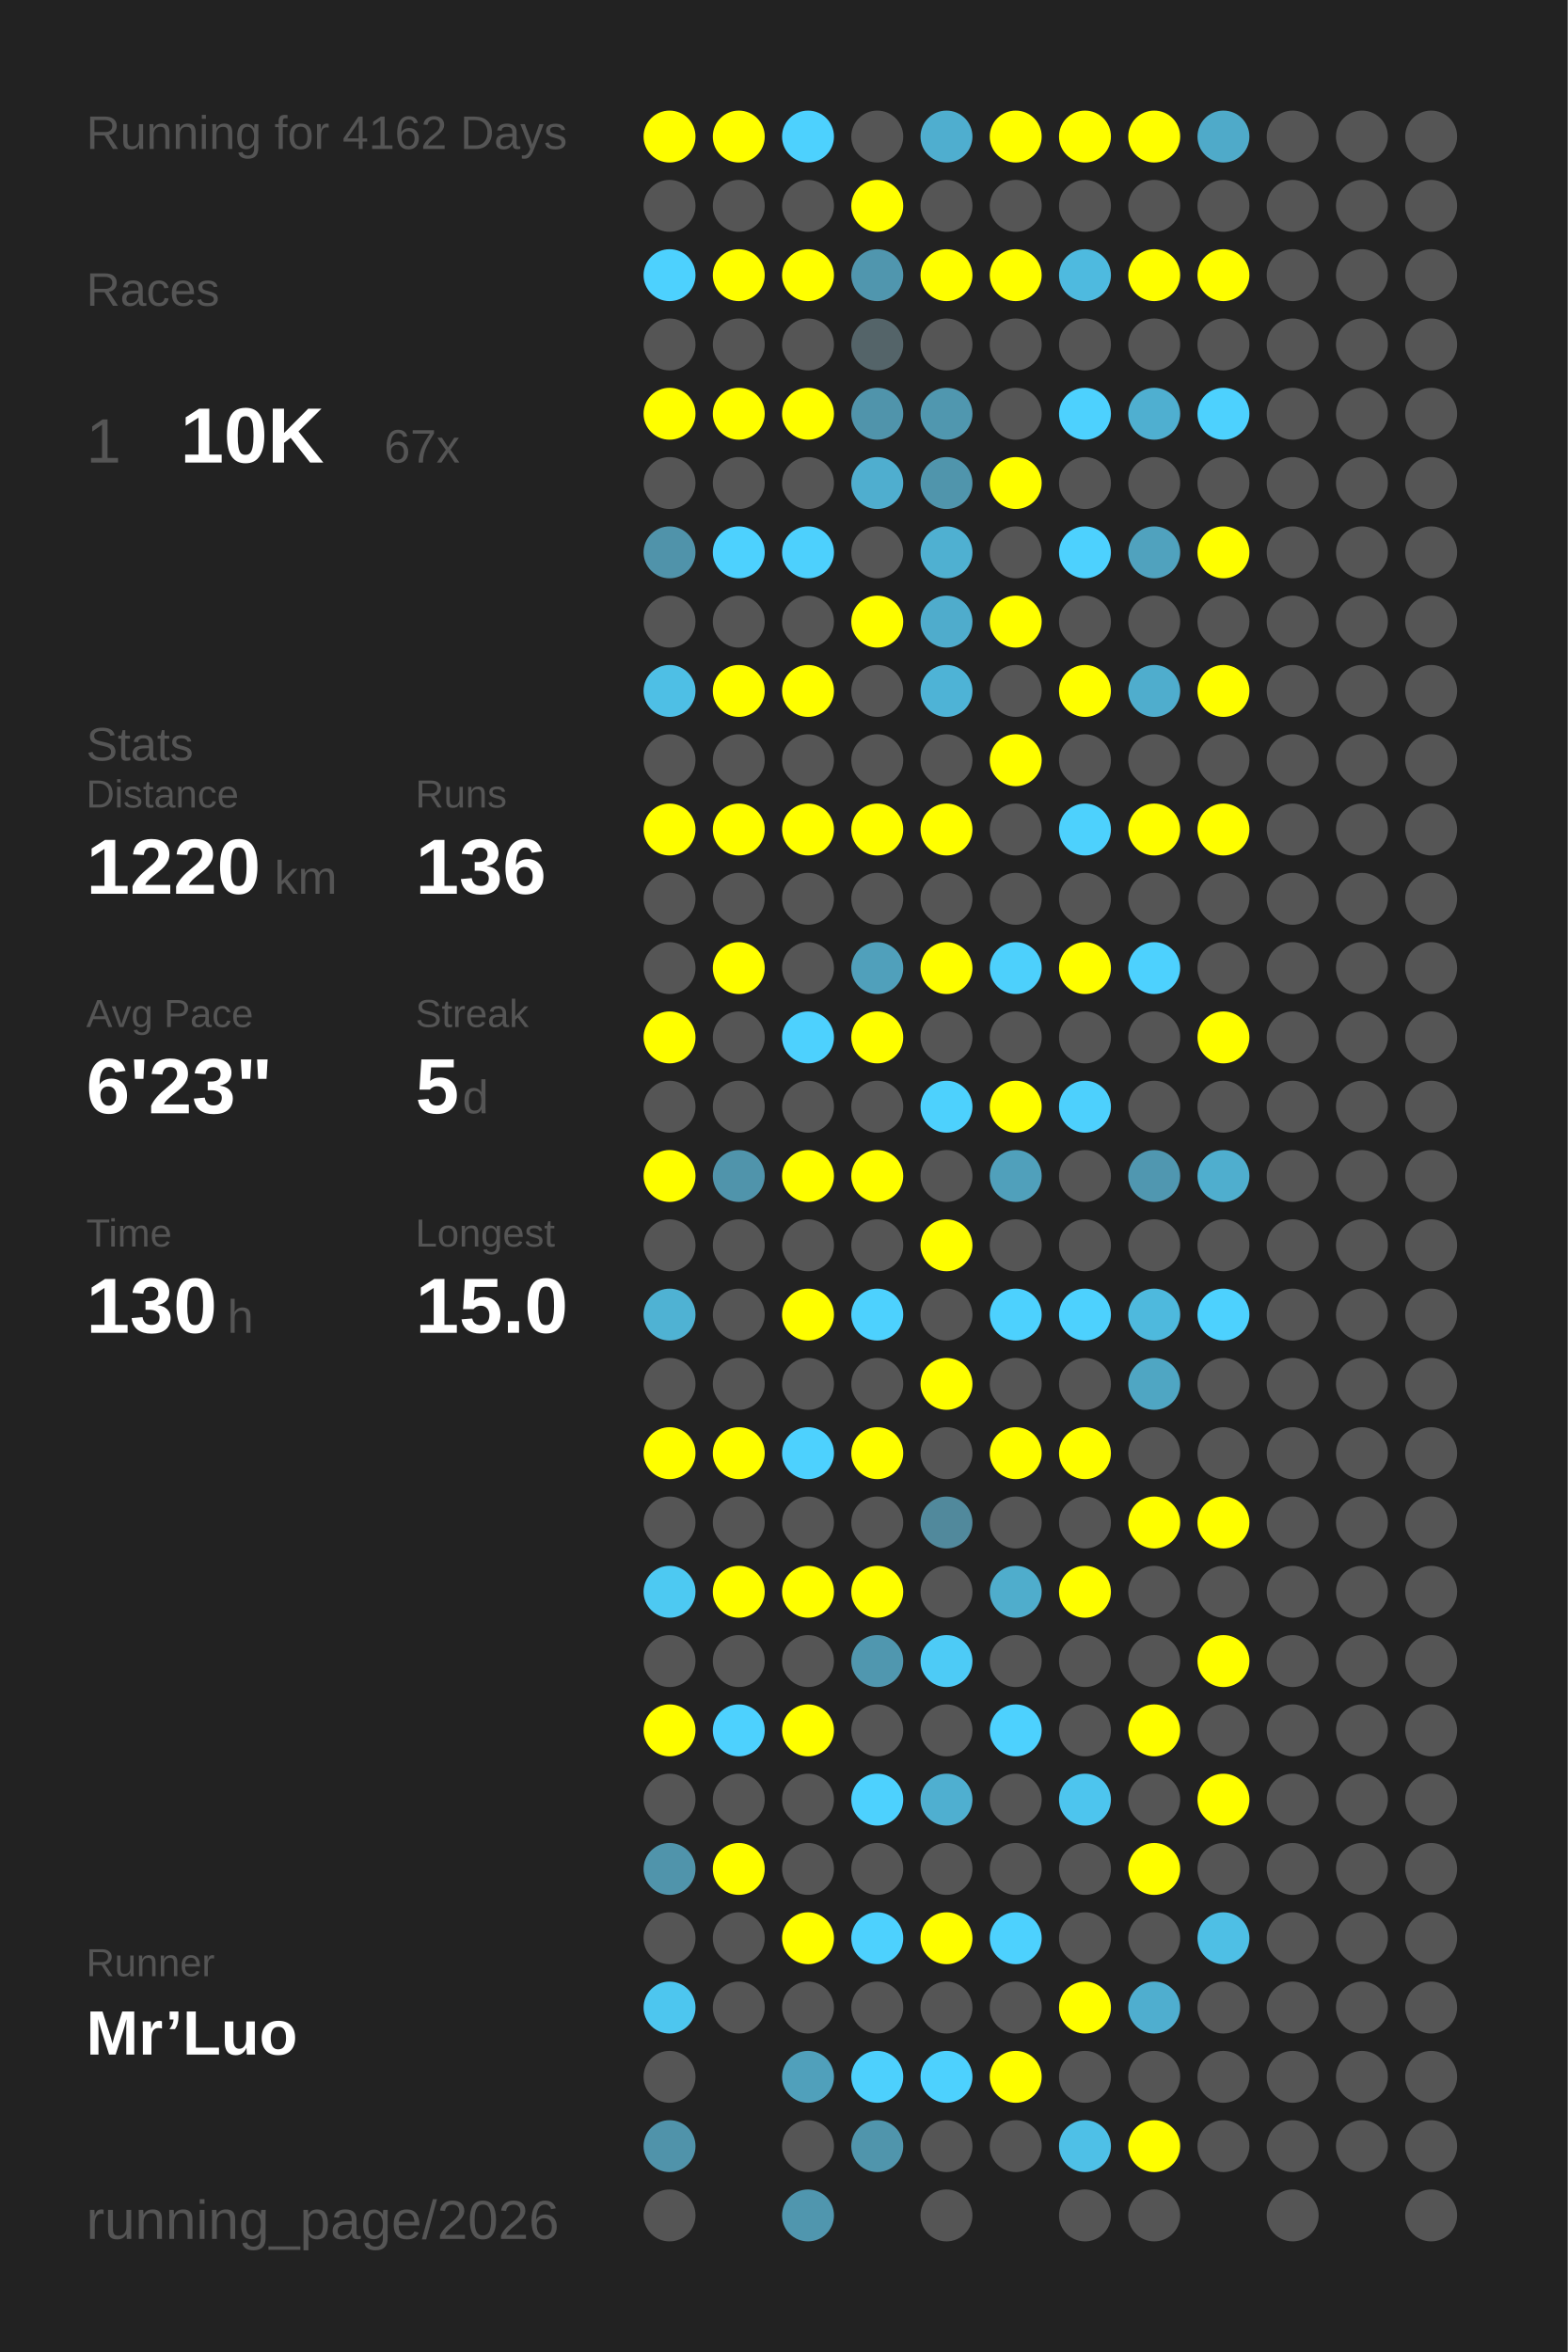
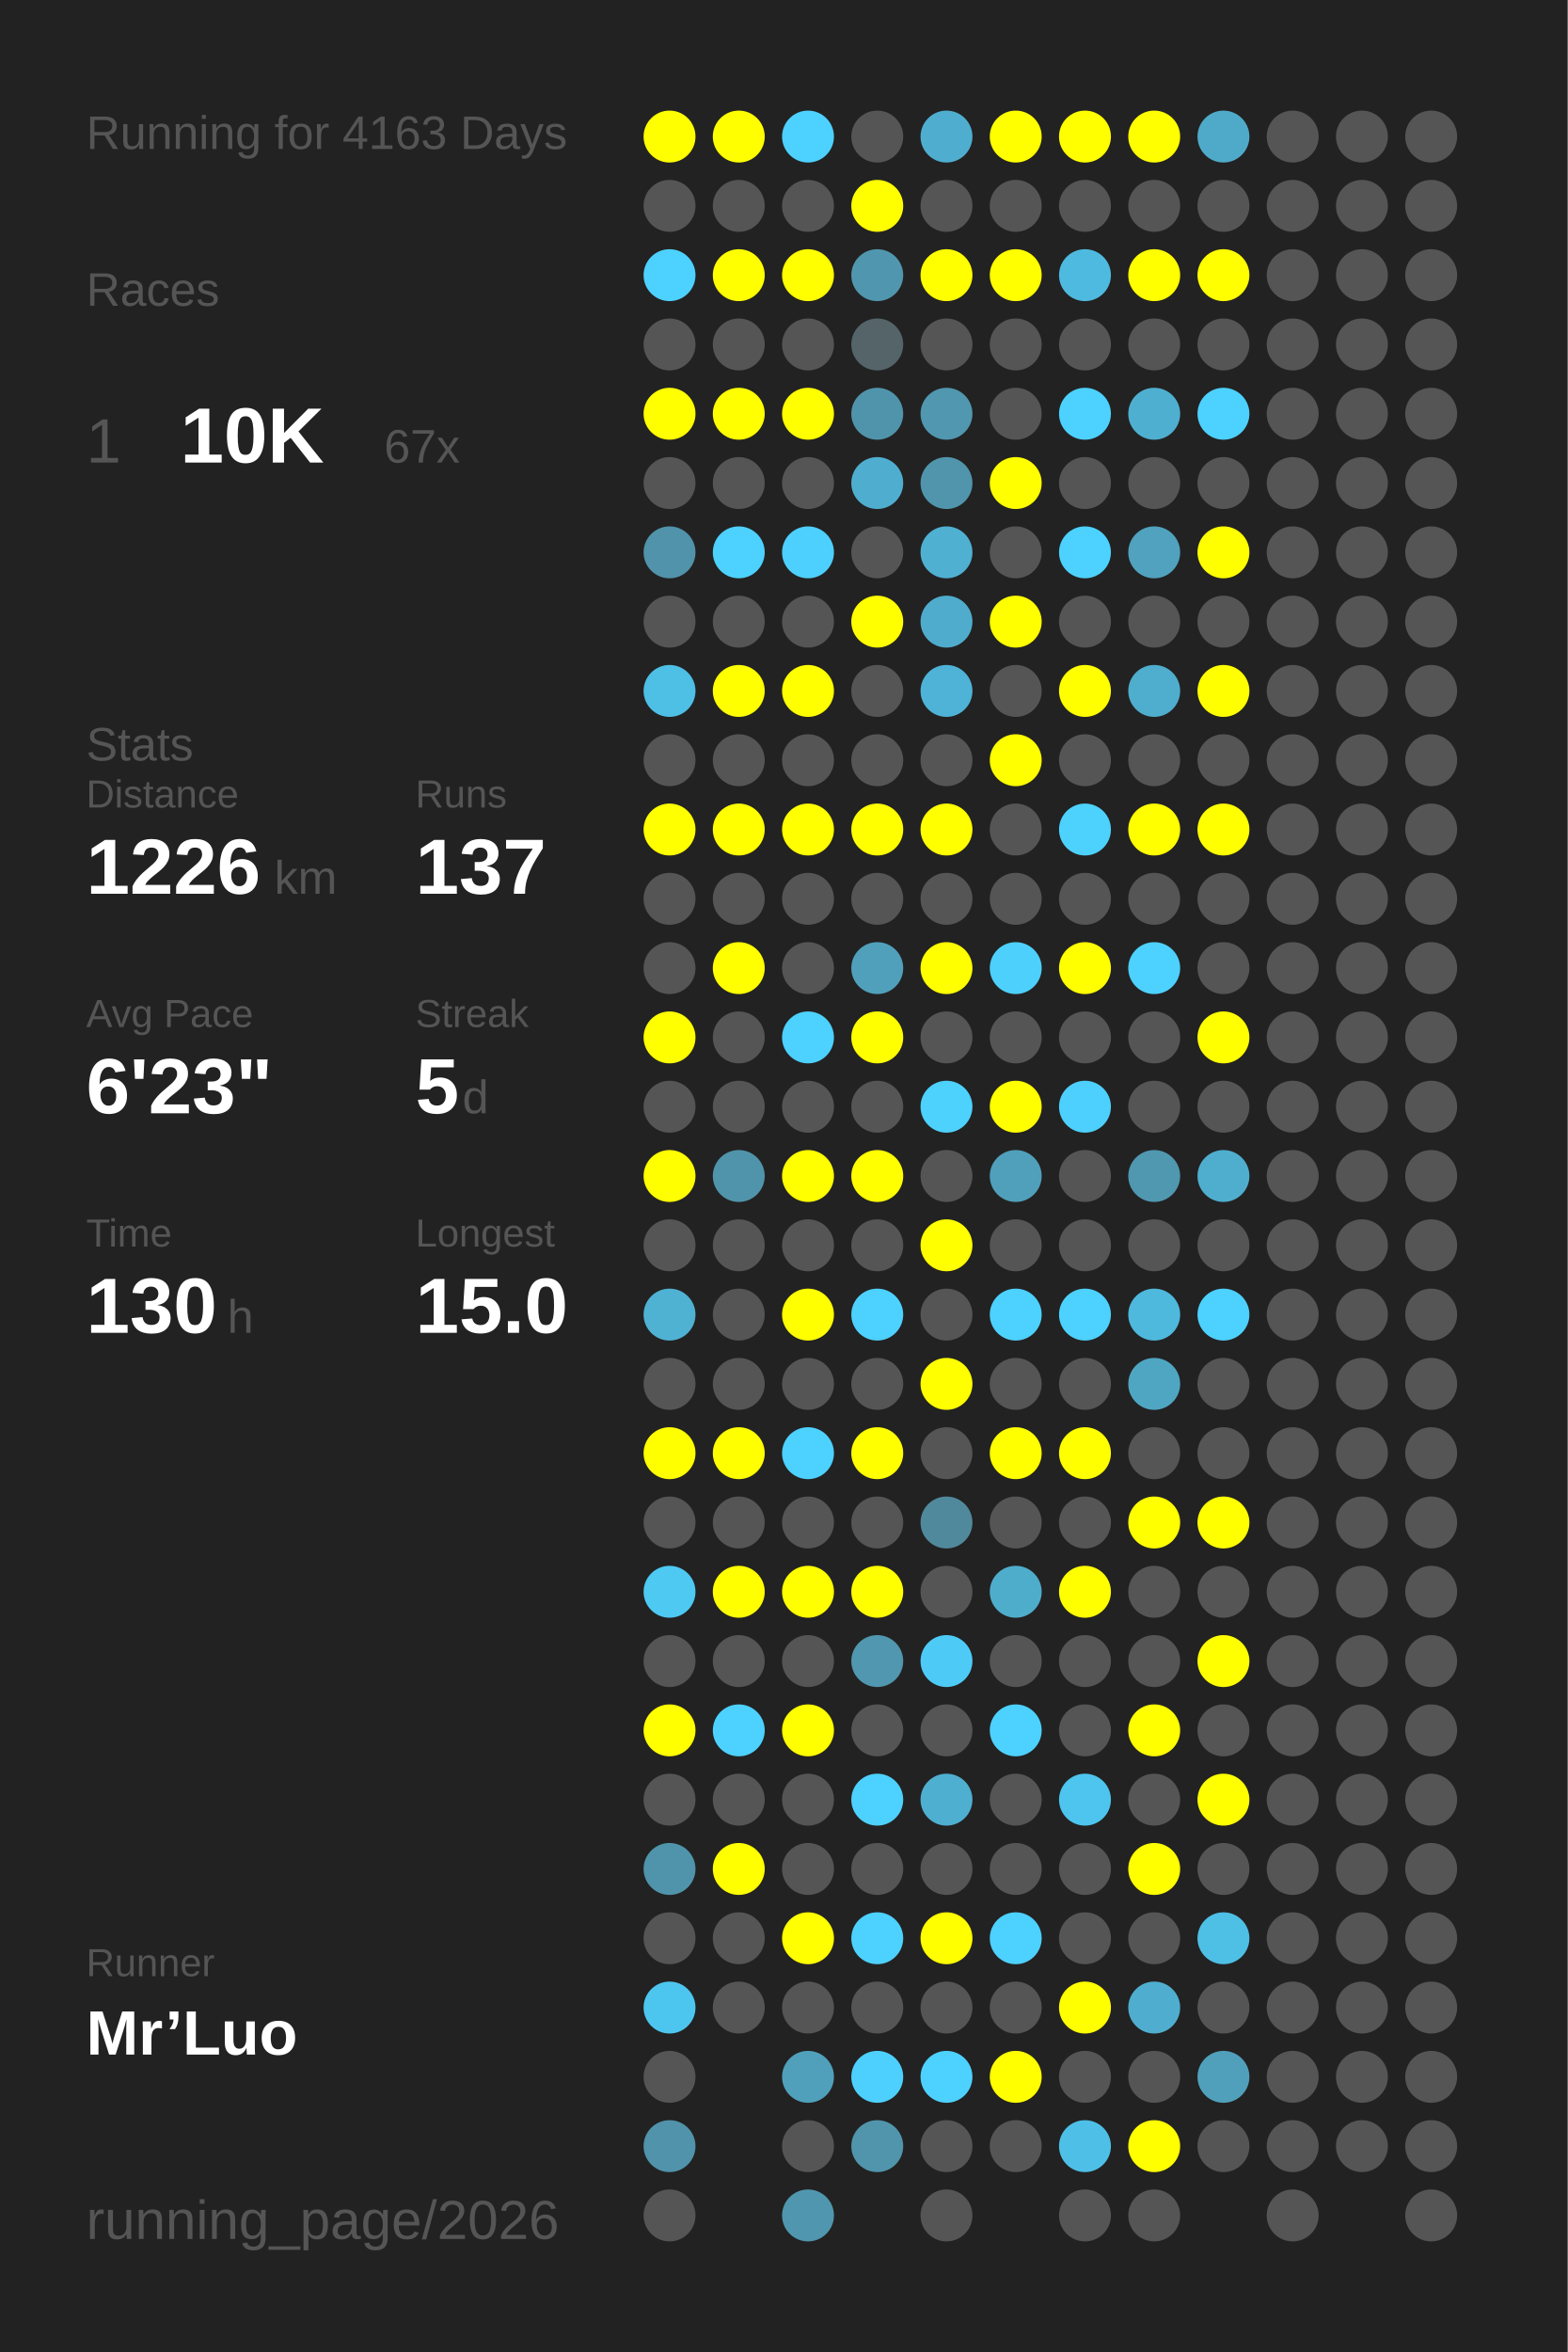
<svg xmlns="http://www.w3.org/2000/svg" baseProfile="full" height="300mm" version="1.1" viewBox="0,0,200,300" width="200mm">
  <defs />
  <rect fill="#222222" height="300" width="200" x="0" y="0" />
-   <text fill="#555555" style="font-size:6px; font-family:Arial;" x="11" y="19">Running for 4162 Days</text>
+   <text fill="#555555" style="font-size:6px; font-family:Arial;" x="11" y="19">Running for 4163 Days</text>
  <text fill="#555555" style="font-size:6px; font-family:Arial;" x="11" y="39">Races</text>
  <text fill="#555555" style="font-size:8px; font-family:Arial;" x="11" y="59">1</text>
  <text fill="#FFFFFF" style="font-size:10px; font-family:Arial; font-weight:bold;" x="23" y="59">10K</text>
  <text fill="#555555" style="font-size:6px; font-family:Arial;" x="49" y="59">67x</text>
  <text fill="#555555" style="font-size:6px; font-family:Arial;" x="11" y="97">Stats</text>
  <text fill="#555555" style="font-size:5px; font-family:Arial;" x="11" y="103">Distance</text>
-   <text fill="#FFFFFF" style="font-size:10px; font-family:Arial; font-weight:bold;" x="11" y="114">1220</text>
+   <text fill="#FFFFFF" style="font-size:10px; font-family:Arial; font-weight:bold;" x="11" y="114">1226</text>
  <text fill="#555555" style="font-size:6px; font-family:Arial;" x="35" y="114">km</text>
  <text fill="#555555" style="font-size:5px; font-family:Arial;" x="53" y="103">Runs</text>
-   <text fill="#FFFFFF" style="font-size:10px; font-family:Arial; font-weight:bold;" x="53" y="114">136</text>
+   <text fill="#FFFFFF" style="font-size:10px; font-family:Arial; font-weight:bold;" x="53" y="114">137</text>
  <text fill="#555555" style="font-size:5px; font-family:Arial;" x="11" y="131">Avg Pace</text>
  <text fill="#FFFFFF" style="font-size:10px; font-family:Arial; font-weight:bold;" x="11" y="142">6'23"</text>
  <text fill="#555555" style="font-size:5px; font-family:Arial;" x="53" y="131">Streak</text>
  <text fill="#FFFFFF" style="font-size:10px; font-family:Arial; font-weight:bold;" x="53" y="142">5</text>
  <text fill="#555555" style="font-size:6px; font-family:Arial;" x="59" y="142">d</text>
  <text fill="#555555" style="font-size:5px; font-family:Arial;" x="11" y="159">Time</text>
  <text fill="#FFFFFF" style="font-size:10px; font-family:Arial; font-weight:bold;" x="11" y="170">130</text>
  <text fill="#555555" style="font-size:6px; font-family:Arial;" x="29" y="170">h</text>
  <text fill="#555555" style="font-size:5px; font-family:Arial;" x="53" y="159">Longest</text>
  <text fill="#FFFFFF" style="font-size:10px; font-family:Arial; font-weight:bold;" x="53" y="170">15.0</text>
  <text fill="#555555" style="font-size:5px; font-family:Arial;" x="11" y="252.065">Runner</text>
  <text fill="#FFFFFF" style="font-size:8px; font-family:Arial; font-weight:bold;" x="11" y="262.065">Mr’Luo</text>
  <text fill="#555555" style="font-size:7px; font-family:Arial;" x="11" y="285.581">running_page/2026</text>
  <circle cx="85.417" cy="17.419" fill="#FFFF00" r="3.312" />
  <circle cx="85.417" cy="26.258" fill="#555555" r="3.312" />
  <circle cx="85.417" cy="35.097" fill="#4dd1fe" r="3.312" />
  <circle cx="85.417" cy="43.935" fill="#555555" r="3.312" />
  <circle cx="85.417" cy="52.774" fill="#FFFF00" r="3.312" />
  <circle cx="85.417" cy="61.613" fill="#555555" r="3.312" />
  <circle cx="85.417" cy="70.452" fill="#5093aa" r="3.312" />
  <circle cx="85.417" cy="79.29" fill="#555555" r="3.312" />
  <circle cx="85.417" cy="88.129" fill="#4ebfe5" r="3.312" />
  <circle cx="85.417" cy="96.968" fill="#555555" r="3.312" />
  <circle cx="85.417" cy="105.806" fill="#FFFF00" r="3.312" />
  <circle cx="85.417" cy="114.645" fill="#555555" r="3.312" />
  <circle cx="85.417" cy="123.484" fill="#555555" r="3.312" />
  <circle cx="85.417" cy="132.323" fill="#FFFF00" r="3.312" />
  <circle cx="85.417" cy="141.161" fill="#555555" r="3.312" />
  <circle cx="85.417" cy="150" fill="#FFFF00" r="3.312" />
  <circle cx="85.417" cy="158.839" fill="#555555" r="3.312" />
  <circle cx="85.417" cy="167.677" fill="#4fb2d3" r="3.312" />
  <circle cx="85.417" cy="176.516" fill="#555555" r="3.312" />
  <circle cx="85.417" cy="185.355" fill="#FFFF00" r="3.312" />
  <circle cx="85.417" cy="194.194" fill="#555555" r="3.312" />
  <circle cx="85.417" cy="203.032" fill="#4dc9f2" r="3.312" />
  <circle cx="85.417" cy="211.871" fill="#555555" r="3.312" />
  <circle cx="85.417" cy="220.71" fill="#FFFF00" r="3.312" />
  <circle cx="85.417" cy="229.548" fill="#555555" r="3.312" />
  <circle cx="85.417" cy="238.387" fill="#5094ab" r="3.312" />
  <circle cx="85.417" cy="247.226" fill="#555555" r="3.312" />
  <circle cx="85.417" cy="256.065" fill="#4dc6ef" r="3.312" />
  <circle cx="85.417" cy="264.903" fill="#555555" r="3.312" />
  <circle cx="85.417" cy="273.742" fill="#5093aa" r="3.312" />
  <circle cx="85.417" cy="282.581" fill="#555555" r="3.312" />
  <circle cx="94.25" cy="17.419" fill="#FFFF00" r="3.312" />
  <circle cx="94.25" cy="26.258" fill="#555555" r="3.312" />
  <circle cx="94.25" cy="35.097" fill="#FFFF00" r="3.312" />
  <circle cx="94.25" cy="43.935" fill="#555555" r="3.312" />
  <circle cx="94.25" cy="52.774" fill="#FFFF00" r="3.312" />
  <circle cx="94.25" cy="61.613" fill="#555555" r="3.312" />
  <circle cx="94.25" cy="70.452" fill="#4dd1fe" r="3.312" />
  <circle cx="94.25" cy="79.29" fill="#555555" r="3.312" />
  <circle cx="94.25" cy="88.129" fill="#FFFF00" r="3.312" />
  <circle cx="94.25" cy="96.968" fill="#555555" r="3.312" />
  <circle cx="94.25" cy="105.806" fill="#FFFF00" r="3.312" />
  <circle cx="94.25" cy="114.645" fill="#555555" r="3.312" />
  <circle cx="94.25" cy="123.484" fill="#FFFF00" r="3.312" />
  <circle cx="94.25" cy="132.323" fill="#555555" r="3.312" />
  <circle cx="94.25" cy="141.161" fill="#555555" r="3.312" />
  <circle cx="94.25" cy="150" fill="#5094ab" r="3.312" />
  <circle cx="94.25" cy="158.839" fill="#555555" r="3.312" />
  <circle cx="94.25" cy="167.677" fill="#555555" r="3.312" />
  <circle cx="94.25" cy="176.516" fill="#555555" r="3.312" />
  <circle cx="94.25" cy="185.355" fill="#FFFF00" r="3.312" />
  <circle cx="94.25" cy="194.194" fill="#555555" r="3.312" />
  <circle cx="94.25" cy="203.032" fill="#FFFF00" r="3.312" />
  <circle cx="94.25" cy="211.871" fill="#555555" r="3.312" />
  <circle cx="94.25" cy="220.71" fill="#4dd1fe" r="3.312" />
  <circle cx="94.25" cy="229.548" fill="#555555" r="3.312" />
  <circle cx="94.25" cy="238.387" fill="#FFFF00" r="3.312" />
  <circle cx="94.25" cy="247.226" fill="#555555" r="3.312" />
  <circle cx="94.25" cy="256.065" fill="#555555" r="3.312" />
  <circle cx="103.083" cy="17.419" fill="#4dd1fe" r="3.312" />
  <circle cx="103.083" cy="26.258" fill="#555555" r="3.312" />
  <circle cx="103.083" cy="35.097" fill="#FFFF00" r="3.312" />
  <circle cx="103.083" cy="43.935" fill="#555555" r="3.312" />
  <circle cx="103.083" cy="52.774" fill="#FFFF00" r="3.312" />
  <circle cx="103.083" cy="61.613" fill="#555555" r="3.312" />
  <circle cx="103.083" cy="70.452" fill="#4dd0fd" r="3.312" />
  <circle cx="103.083" cy="79.29" fill="#555555" r="3.312" />
  <circle cx="103.083" cy="88.129" fill="#FFFF00" r="3.312" />
  <circle cx="103.083" cy="96.968" fill="#555555" r="3.312" />
  <circle cx="103.083" cy="105.806" fill="#FFFF00" r="3.312" />
  <circle cx="103.083" cy="114.645" fill="#555555" r="3.312" />
  <circle cx="103.083" cy="123.484" fill="#555555" r="3.312" />
  <circle cx="103.083" cy="132.323" fill="#4dd1fe" r="3.312" />
  <circle cx="103.083" cy="141.161" fill="#555555" r="3.312" />
  <circle cx="103.083" cy="150" fill="#FFFF00" r="3.312" />
  <circle cx="103.083" cy="158.839" fill="#555555" r="3.312" />
  <circle cx="103.083" cy="167.677" fill="#FFFF00" r="3.312" />
  <circle cx="103.083" cy="176.516" fill="#555555" r="3.312" />
  <circle cx="103.083" cy="185.355" fill="#4dd1fe" r="3.312" />
  <circle cx="103.083" cy="194.194" fill="#555555" r="3.312" />
  <circle cx="103.083" cy="203.032" fill="#FFFF00" r="3.312" />
  <circle cx="103.083" cy="211.871" fill="#555555" r="3.312" />
  <circle cx="103.083" cy="220.71" fill="#FFFF00" r="3.312" />
  <circle cx="103.083" cy="229.548" fill="#555555" r="3.312" />
  <circle cx="103.083" cy="238.387" fill="#555555" r="3.312" />
  <circle cx="103.083" cy="247.226" fill="#FFFF00" r="3.312" />
  <circle cx="103.083" cy="256.065" fill="#555555" r="3.312" />
  <circle cx="103.083" cy="264.903" fill="#50a0bb" r="3.312" />
  <circle cx="103.083" cy="273.742" fill="#555555" r="3.312" />
  <circle cx="103.083" cy="282.581" fill="#5096ae" r="3.312" />
  <circle cx="111.917" cy="17.419" fill="#555555" r="3.312" />
  <circle cx="111.917" cy="26.258" fill="#FFFF00" r="3.312" />
  <circle cx="111.917" cy="35.097" fill="#5096ae" r="3.312" />
  <circle cx="111.917" cy="43.935" fill="#546469" r="3.312" />
  <circle cx="111.917" cy="52.774" fill="#5094ab" r="3.312" />
  <circle cx="111.917" cy="61.613" fill="#4faecf" r="3.312" />
  <circle cx="111.917" cy="70.452" fill="#555555" r="3.312" />
  <circle cx="111.917" cy="79.29" fill="#FFFF00" r="3.312" />
  <circle cx="111.917" cy="88.129" fill="#555555" r="3.312" />
  <circle cx="111.917" cy="96.968" fill="#555555" r="3.312" />
  <circle cx="111.917" cy="105.806" fill="#FFFF00" r="3.312" />
  <circle cx="111.917" cy="114.645" fill="#555555" r="3.312" />
  <circle cx="111.917" cy="123.484" fill="#50a0bb" r="3.312" />
  <circle cx="111.917" cy="132.323" fill="#FFFF00" r="3.312" />
  <circle cx="111.917" cy="141.161" fill="#555555" r="3.312" />
  <circle cx="111.917" cy="150" fill="#FFFF00" r="3.312" />
  <circle cx="111.917" cy="158.839" fill="#555555" r="3.312" />
  <circle cx="111.917" cy="167.677" fill="#4dd1fe" r="3.312" />
  <circle cx="111.917" cy="176.516" fill="#555555" r="3.312" />
  <circle cx="111.917" cy="185.355" fill="#FFFF00" r="3.312" />
  <circle cx="111.917" cy="194.194" fill="#555555" r="3.312" />
  <circle cx="111.917" cy="203.032" fill="#FFFF00" r="3.312" />
  <circle cx="111.917" cy="211.871" fill="#5097af" r="3.312" />
  <circle cx="111.917" cy="220.71" fill="#555555" r="3.312" />
  <circle cx="111.917" cy="229.548" fill="#4dd1fe" r="3.312" />
  <circle cx="111.917" cy="238.387" fill="#555555" r="3.312" />
  <circle cx="111.917" cy="247.226" fill="#4dd1fe" r="3.312" />
  <circle cx="111.917" cy="256.065" fill="#555555" r="3.312" />
  <circle cx="111.917" cy="264.903" fill="#4dd0fd" r="3.312" />
  <circle cx="111.917" cy="273.742" fill="#5095ac" r="3.312" />
  <circle cx="120.75" cy="17.419" fill="#4faecf" r="3.312" />
  <circle cx="120.75" cy="26.258" fill="#555555" r="3.312" />
  <circle cx="120.75" cy="35.097" fill="#FFFF00" r="3.312" />
  <circle cx="120.75" cy="43.935" fill="#555555" r="3.312" />
  <circle cx="120.75" cy="52.774" fill="#5097af" r="3.312" />
  <circle cx="120.75" cy="61.613" fill="#5095ac" r="3.312" />
  <circle cx="120.75" cy="70.452" fill="#4fb0d1" r="3.312" />
  <circle cx="120.75" cy="79.29" fill="#4faccc" r="3.312" />
  <circle cx="120.75" cy="88.129" fill="#4eb3d6" r="3.312" />
  <circle cx="120.75" cy="96.968" fill="#555555" r="3.312" />
  <circle cx="120.75" cy="105.806" fill="#FFFF00" r="3.312" />
  <circle cx="120.75" cy="114.645" fill="#555555" r="3.312" />
  <circle cx="120.75" cy="123.484" fill="#FFFF00" r="3.312" />
  <circle cx="120.75" cy="132.323" fill="#555555" r="3.312" />
  <circle cx="120.75" cy="141.161" fill="#4dd1fd" r="3.312" />
  <circle cx="120.75" cy="150" fill="#555555" r="3.312" />
  <circle cx="120.75" cy="158.839" fill="#FFFF00" r="3.312" />
  <circle cx="120.75" cy="167.677" fill="#555555" r="3.312" />
  <circle cx="120.75" cy="176.516" fill="#FFFF00" r="3.312" />
  <circle cx="120.75" cy="185.355" fill="#555555" r="3.312" />
  <circle cx="120.75" cy="194.194" fill="#51899c" r="3.312" />
  <circle cx="120.75" cy="203.032" fill="#555555" r="3.312" />
  <circle cx="120.75" cy="211.871" fill="#4dcbf6" r="3.312" />
  <circle cx="120.75" cy="220.71" fill="#555555" r="3.312" />
  <circle cx="120.75" cy="229.548" fill="#4fafd0" r="3.312" />
  <circle cx="120.75" cy="238.387" fill="#555555" r="3.312" />
  <circle cx="120.75" cy="247.226" fill="#FFFF00" r="3.312" />
  <circle cx="120.75" cy="256.065" fill="#555555" r="3.312" />
  <circle cx="120.75" cy="264.903" fill="#4dd1fe" r="3.312" />
  <circle cx="120.75" cy="273.742" fill="#555555" r="3.312" />
  <circle cx="120.75" cy="282.581" fill="#555555" r="3.312" />
  <circle cx="129.583" cy="17.419" fill="#FFFF00" r="3.312" />
  <circle cx="129.583" cy="26.258" fill="#555555" r="3.312" />
  <circle cx="129.583" cy="35.097" fill="#FFFF00" r="3.312" />
  <circle cx="129.583" cy="43.935" fill="#555555" r="3.312" />
  <circle cx="129.583" cy="52.774" fill="#555555" r="3.312" />
  <circle cx="129.583" cy="61.613" fill="#FFFF00" r="3.312" />
  <circle cx="129.583" cy="70.452" fill="#555555" r="3.312" />
  <circle cx="129.583" cy="79.29" fill="#FFFF00" r="3.312" />
  <circle cx="129.583" cy="88.129" fill="#555555" r="3.312" />
  <circle cx="129.583" cy="96.968" fill="#FFFF00" r="3.312" />
  <circle cx="129.583" cy="105.806" fill="#555555" r="3.312" />
  <circle cx="129.583" cy="114.645" fill="#555555" r="3.312" />
  <circle cx="129.583" cy="123.484" fill="#4dd0fc" r="3.312" />
  <circle cx="129.583" cy="132.323" fill="#555555" r="3.312" />
  <circle cx="129.583" cy="141.161" fill="#FFFF00" r="3.312" />
  <circle cx="129.583" cy="150" fill="#50a0bb" r="3.312" />
  <circle cx="129.583" cy="158.839" fill="#555555" r="3.312" />
  <circle cx="129.583" cy="167.677" fill="#4dd1fe" r="3.312" />
  <circle cx="129.583" cy="176.516" fill="#555555" r="3.312" />
  <circle cx="129.583" cy="185.355" fill="#FFFF00" r="3.312" />
  <circle cx="129.583" cy="194.194" fill="#555555" r="3.312" />
  <circle cx="129.583" cy="203.032" fill="#4fadcc" r="3.312" />
  <circle cx="129.583" cy="211.871" fill="#555555" r="3.312" />
  <circle cx="129.583" cy="220.71" fill="#4dd1fe" r="3.312" />
  <circle cx="129.583" cy="229.548" fill="#555555" r="3.312" />
  <circle cx="129.583" cy="238.387" fill="#555555" r="3.312" />
  <circle cx="129.583" cy="247.226" fill="#4dd1fe" r="3.312" />
  <circle cx="129.583" cy="256.065" fill="#555555" r="3.312" />
  <circle cx="129.583" cy="264.903" fill="#FFFF00" r="3.312" />
  <circle cx="129.583" cy="273.742" fill="#555555" r="3.312" />
  <circle cx="138.417" cy="17.419" fill="#FFFF00" r="3.312" />
  <circle cx="138.417" cy="26.258" fill="#555555" r="3.312" />
  <circle cx="138.417" cy="35.097" fill="#4ebadf" r="3.312" />
  <circle cx="138.417" cy="43.935" fill="#555555" r="3.312" />
  <circle cx="138.417" cy="52.774" fill="#4dd1fe" r="3.312" />
  <circle cx="138.417" cy="61.613" fill="#555555" r="3.312" />
  <circle cx="138.417" cy="70.452" fill="#4dd1fe" r="3.312" />
  <circle cx="138.417" cy="79.29" fill="#555555" r="3.312" />
  <circle cx="138.417" cy="88.129" fill="#FFFF00" r="3.312" />
  <circle cx="138.417" cy="96.968" fill="#555555" r="3.312" />
  <circle cx="138.417" cy="105.806" fill="#4dd1fd" r="3.312" />
  <circle cx="138.417" cy="114.645" fill="#555555" r="3.312" />
  <circle cx="138.417" cy="123.484" fill="#FFFF00" r="3.312" />
  <circle cx="138.417" cy="132.323" fill="#555555" r="3.312" />
  <circle cx="138.417" cy="141.161" fill="#4dd0fd" r="3.312" />
  <circle cx="138.417" cy="150" fill="#555555" r="3.312" />
  <circle cx="138.417" cy="158.839" fill="#555555" r="3.312" />
  <circle cx="138.417" cy="167.677" fill="#4dd1fe" r="3.312" />
  <circle cx="138.417" cy="176.516" fill="#555555" r="3.312" />
  <circle cx="138.417" cy="185.355" fill="#FFFF00" r="3.312" />
  <circle cx="138.417" cy="194.194" fill="#555555" r="3.312" />
  <circle cx="138.417" cy="203.032" fill="#FFFF00" r="3.312" />
  <circle cx="138.417" cy="211.871" fill="#555555" r="3.312" />
  <circle cx="138.417" cy="220.71" fill="#555555" r="3.312" />
  <circle cx="138.417" cy="229.548" fill="#4dc5ee" r="3.312" />
  <circle cx="138.417" cy="238.387" fill="#555555" r="3.312" />
  <circle cx="138.417" cy="247.226" fill="#555555" r="3.312" />
  <circle cx="138.417" cy="256.065" fill="#FFFF00" r="3.312" />
  <circle cx="138.417" cy="264.903" fill="#555555" r="3.312" />
  <circle cx="138.417" cy="273.742" fill="#4ec0e7" r="3.312" />
  <circle cx="138.417" cy="282.581" fill="#555555" r="3.312" />
  <circle cx="147.25" cy="17.419" fill="#FFFF00" r="3.312" />
  <circle cx="147.25" cy="26.258" fill="#555555" r="3.312" />
  <circle cx="147.25" cy="35.097" fill="#FFFF00" r="3.312" />
  <circle cx="147.25" cy="43.935" fill="#555555" r="3.312" />
  <circle cx="147.25" cy="52.774" fill="#4fafd0" r="3.312" />
  <circle cx="147.25" cy="61.613" fill="#555555" r="3.312" />
  <circle cx="147.25" cy="70.452" fill="#50a2be" r="3.312" />
  <circle cx="147.25" cy="79.29" fill="#555555" r="3.312" />
  <circle cx="147.25" cy="88.129" fill="#4fadcd" r="3.312" />
  <circle cx="147.25" cy="96.968" fill="#555555" r="3.312" />
  <circle cx="147.25" cy="105.806" fill="#FFFF00" r="3.312" />
  <circle cx="147.25" cy="114.645" fill="#555555" r="3.312" />
  <circle cx="147.25" cy="123.484" fill="#4dd1fe" r="3.312" />
  <circle cx="147.25" cy="132.323" fill="#555555" r="3.312" />
  <circle cx="147.25" cy="141.161" fill="#555555" r="3.312" />
  <circle cx="147.25" cy="150" fill="#5097b0" r="3.312" />
  <circle cx="147.25" cy="158.839" fill="#555555" r="3.312" />
  <circle cx="147.25" cy="167.677" fill="#4eb9dd" r="3.312" />
  <circle cx="147.25" cy="176.516" fill="#4fa6c3" r="3.312" />
  <circle cx="147.25" cy="185.355" fill="#555555" r="3.312" />
  <circle cx="147.25" cy="194.194" fill="#FFFF00" r="3.312" />
  <circle cx="147.25" cy="203.032" fill="#555555" r="3.312" />
  <circle cx="147.25" cy="211.871" fill="#555555" r="3.312" />
  <circle cx="147.25" cy="220.71" fill="#FFFF00" r="3.312" />
  <circle cx="147.25" cy="229.548" fill="#555555" r="3.312" />
  <circle cx="147.25" cy="238.387" fill="#FFFF00" r="3.312" />
  <circle cx="147.25" cy="247.226" fill="#555555" r="3.312" />
  <circle cx="147.25" cy="256.065" fill="#4faecf" r="3.312" />
  <circle cx="147.25" cy="264.903" fill="#555555" r="3.312" />
  <circle cx="147.25" cy="273.742" fill="#FFFF00" r="3.312" />
  <circle cx="147.25" cy="282.581" fill="#555555" r="3.312" />
  <circle cx="156.083" cy="17.419" fill="#4faac9" r="3.312" />
  <circle cx="156.083" cy="26.258" fill="#555555" r="3.312" />
  <circle cx="156.083" cy="35.097" fill="#FFFF00" r="3.312" />
  <circle cx="156.083" cy="43.935" fill="#555555" r="3.312" />
  <circle cx="156.083" cy="52.774" fill="#4dd1fe" r="3.312" />
  <circle cx="156.083" cy="61.613" fill="#555555" r="3.312" />
  <circle cx="156.083" cy="70.452" fill="#FFFF00" r="3.312" />
  <circle cx="156.083" cy="79.29" fill="#555555" r="3.312" />
  <circle cx="156.083" cy="88.129" fill="#FFFF00" r="3.312" />
  <circle cx="156.083" cy="96.968" fill="#555555" r="3.312" />
  <circle cx="156.083" cy="105.806" fill="#FFFF00" r="3.312" />
  <circle cx="156.083" cy="114.645" fill="#555555" r="3.312" />
  <circle cx="156.083" cy="123.484" fill="#555555" r="3.312" />
  <circle cx="156.083" cy="132.323" fill="#FFFF00" r="3.312" />
  <circle cx="156.083" cy="141.161" fill="#555555" r="3.312" />
  <circle cx="156.083" cy="150" fill="#4faece" r="3.312" />
  <circle cx="156.083" cy="158.839" fill="#555555" r="3.312" />
  <circle cx="156.083" cy="167.677" fill="#4dd1fe" r="3.312" />
  <circle cx="156.083" cy="176.516" fill="#555555" r="3.312" />
  <circle cx="156.083" cy="185.355" fill="#555555" r="3.312" />
  <circle cx="156.083" cy="194.194" fill="#FFFF00" r="3.312" />
  <circle cx="156.083" cy="203.032" fill="#555555" r="3.312" />
  <circle cx="156.083" cy="211.871" fill="#FFFF00" r="3.312" />
  <circle cx="156.083" cy="220.71" fill="#555555" r="3.312" />
  <circle cx="156.083" cy="229.548" fill="#FFFF00" r="3.312" />
  <circle cx="156.083" cy="238.387" fill="#555555" r="3.312" />
  <circle cx="156.083" cy="247.226" fill="#4ebfe5" r="3.312" />
  <circle cx="156.083" cy="256.065" fill="#555555" r="3.312" />
-   <circle cx="156.083" cy="264.903" fill="#555555" r="3.312" />
+   <circle cx="156.083" cy="264.903" fill="#50a0bb" r="3.312" />
  <circle cx="156.083" cy="273.742" fill="#555555" r="3.312" />
  <circle cx="164.917" cy="17.419" fill="#555555" r="3.312" />
  <circle cx="164.917" cy="26.258" fill="#555555" r="3.312" />
  <circle cx="164.917" cy="35.097" fill="#555555" r="3.312" />
  <circle cx="164.917" cy="43.935" fill="#555555" r="3.312" />
  <circle cx="164.917" cy="52.774" fill="#555555" r="3.312" />
  <circle cx="164.917" cy="61.613" fill="#555555" r="3.312" />
  <circle cx="164.917" cy="70.452" fill="#555555" r="3.312" />
  <circle cx="164.917" cy="79.29" fill="#555555" r="3.312" />
  <circle cx="164.917" cy="88.129" fill="#555555" r="3.312" />
  <circle cx="164.917" cy="96.968" fill="#555555" r="3.312" />
  <circle cx="164.917" cy="105.806" fill="#555555" r="3.312" />
  <circle cx="164.917" cy="114.645" fill="#555555" r="3.312" />
  <circle cx="164.917" cy="123.484" fill="#555555" r="3.312" />
  <circle cx="164.917" cy="132.323" fill="#555555" r="3.312" />
  <circle cx="164.917" cy="141.161" fill="#555555" r="3.312" />
  <circle cx="164.917" cy="150" fill="#555555" r="3.312" />
  <circle cx="164.917" cy="158.839" fill="#555555" r="3.312" />
  <circle cx="164.917" cy="167.677" fill="#555555" r="3.312" />
  <circle cx="164.917" cy="176.516" fill="#555555" r="3.312" />
  <circle cx="164.917" cy="185.355" fill="#555555" r="3.312" />
  <circle cx="164.917" cy="194.194" fill="#555555" r="3.312" />
  <circle cx="164.917" cy="203.032" fill="#555555" r="3.312" />
  <circle cx="164.917" cy="211.871" fill="#555555" r="3.312" />
  <circle cx="164.917" cy="220.71" fill="#555555" r="3.312" />
  <circle cx="164.917" cy="229.548" fill="#555555" r="3.312" />
  <circle cx="164.917" cy="238.387" fill="#555555" r="3.312" />
  <circle cx="164.917" cy="247.226" fill="#555555" r="3.312" />
  <circle cx="164.917" cy="256.065" fill="#555555" r="3.312" />
  <circle cx="164.917" cy="264.903" fill="#555555" r="3.312" />
  <circle cx="164.917" cy="273.742" fill="#555555" r="3.312" />
  <circle cx="164.917" cy="282.581" fill="#555555" r="3.312" />
  <circle cx="173.75" cy="17.419" fill="#555555" r="3.312" />
  <circle cx="173.75" cy="26.258" fill="#555555" r="3.312" />
  <circle cx="173.75" cy="35.097" fill="#555555" r="3.312" />
  <circle cx="173.75" cy="43.935" fill="#555555" r="3.312" />
  <circle cx="173.75" cy="52.774" fill="#555555" r="3.312" />
  <circle cx="173.75" cy="61.613" fill="#555555" r="3.312" />
  <circle cx="173.75" cy="70.452" fill="#555555" r="3.312" />
  <circle cx="173.75" cy="79.29" fill="#555555" r="3.312" />
  <circle cx="173.75" cy="88.129" fill="#555555" r="3.312" />
  <circle cx="173.75" cy="96.968" fill="#555555" r="3.312" />
  <circle cx="173.75" cy="105.806" fill="#555555" r="3.312" />
  <circle cx="173.75" cy="114.645" fill="#555555" r="3.312" />
  <circle cx="173.75" cy="123.484" fill="#555555" r="3.312" />
  <circle cx="173.75" cy="132.323" fill="#555555" r="3.312" />
  <circle cx="173.75" cy="141.161" fill="#555555" r="3.312" />
  <circle cx="173.75" cy="150" fill="#555555" r="3.312" />
  <circle cx="173.75" cy="158.839" fill="#555555" r="3.312" />
  <circle cx="173.75" cy="167.677" fill="#555555" r="3.312" />
  <circle cx="173.75" cy="176.516" fill="#555555" r="3.312" />
  <circle cx="173.75" cy="185.355" fill="#555555" r="3.312" />
  <circle cx="173.75" cy="194.194" fill="#555555" r="3.312" />
  <circle cx="173.75" cy="203.032" fill="#555555" r="3.312" />
  <circle cx="173.75" cy="211.871" fill="#555555" r="3.312" />
  <circle cx="173.75" cy="220.71" fill="#555555" r="3.312" />
  <circle cx="173.75" cy="229.548" fill="#555555" r="3.312" />
  <circle cx="173.75" cy="238.387" fill="#555555" r="3.312" />
  <circle cx="173.75" cy="247.226" fill="#555555" r="3.312" />
  <circle cx="173.75" cy="256.065" fill="#555555" r="3.312" />
  <circle cx="173.75" cy="264.903" fill="#555555" r="3.312" />
  <circle cx="173.75" cy="273.742" fill="#555555" r="3.312" />
  <circle cx="182.583" cy="17.419" fill="#555555" r="3.312" />
  <circle cx="182.583" cy="26.258" fill="#555555" r="3.312" />
  <circle cx="182.583" cy="35.097" fill="#555555" r="3.312" />
  <circle cx="182.583" cy="43.935" fill="#555555" r="3.312" />
  <circle cx="182.583" cy="52.774" fill="#555555" r="3.312" />
  <circle cx="182.583" cy="61.613" fill="#555555" r="3.312" />
  <circle cx="182.583" cy="70.452" fill="#555555" r="3.312" />
  <circle cx="182.583" cy="79.29" fill="#555555" r="3.312" />
  <circle cx="182.583" cy="88.129" fill="#555555" r="3.312" />
  <circle cx="182.583" cy="96.968" fill="#555555" r="3.312" />
  <circle cx="182.583" cy="105.806" fill="#555555" r="3.312" />
  <circle cx="182.583" cy="114.645" fill="#555555" r="3.312" />
  <circle cx="182.583" cy="123.484" fill="#555555" r="3.312" />
  <circle cx="182.583" cy="132.323" fill="#555555" r="3.312" />
  <circle cx="182.583" cy="141.161" fill="#555555" r="3.312" />
  <circle cx="182.583" cy="150" fill="#555555" r="3.312" />
  <circle cx="182.583" cy="158.839" fill="#555555" r="3.312" />
  <circle cx="182.583" cy="167.677" fill="#555555" r="3.312" />
  <circle cx="182.583" cy="176.516" fill="#555555" r="3.312" />
  <circle cx="182.583" cy="185.355" fill="#555555" r="3.312" />
  <circle cx="182.583" cy="194.194" fill="#555555" r="3.312" />
  <circle cx="182.583" cy="203.032" fill="#555555" r="3.312" />
  <circle cx="182.583" cy="211.871" fill="#555555" r="3.312" />
  <circle cx="182.583" cy="220.71" fill="#555555" r="3.312" />
  <circle cx="182.583" cy="229.548" fill="#555555" r="3.312" />
  <circle cx="182.583" cy="238.387" fill="#555555" r="3.312" />
  <circle cx="182.583" cy="247.226" fill="#555555" r="3.312" />
  <circle cx="182.583" cy="256.065" fill="#555555" r="3.312" />
  <circle cx="182.583" cy="264.903" fill="#555555" r="3.312" />
  <circle cx="182.583" cy="273.742" fill="#555555" r="3.312" />
  <circle cx="182.583" cy="282.581" fill="#555555" r="3.312" />
</svg>
